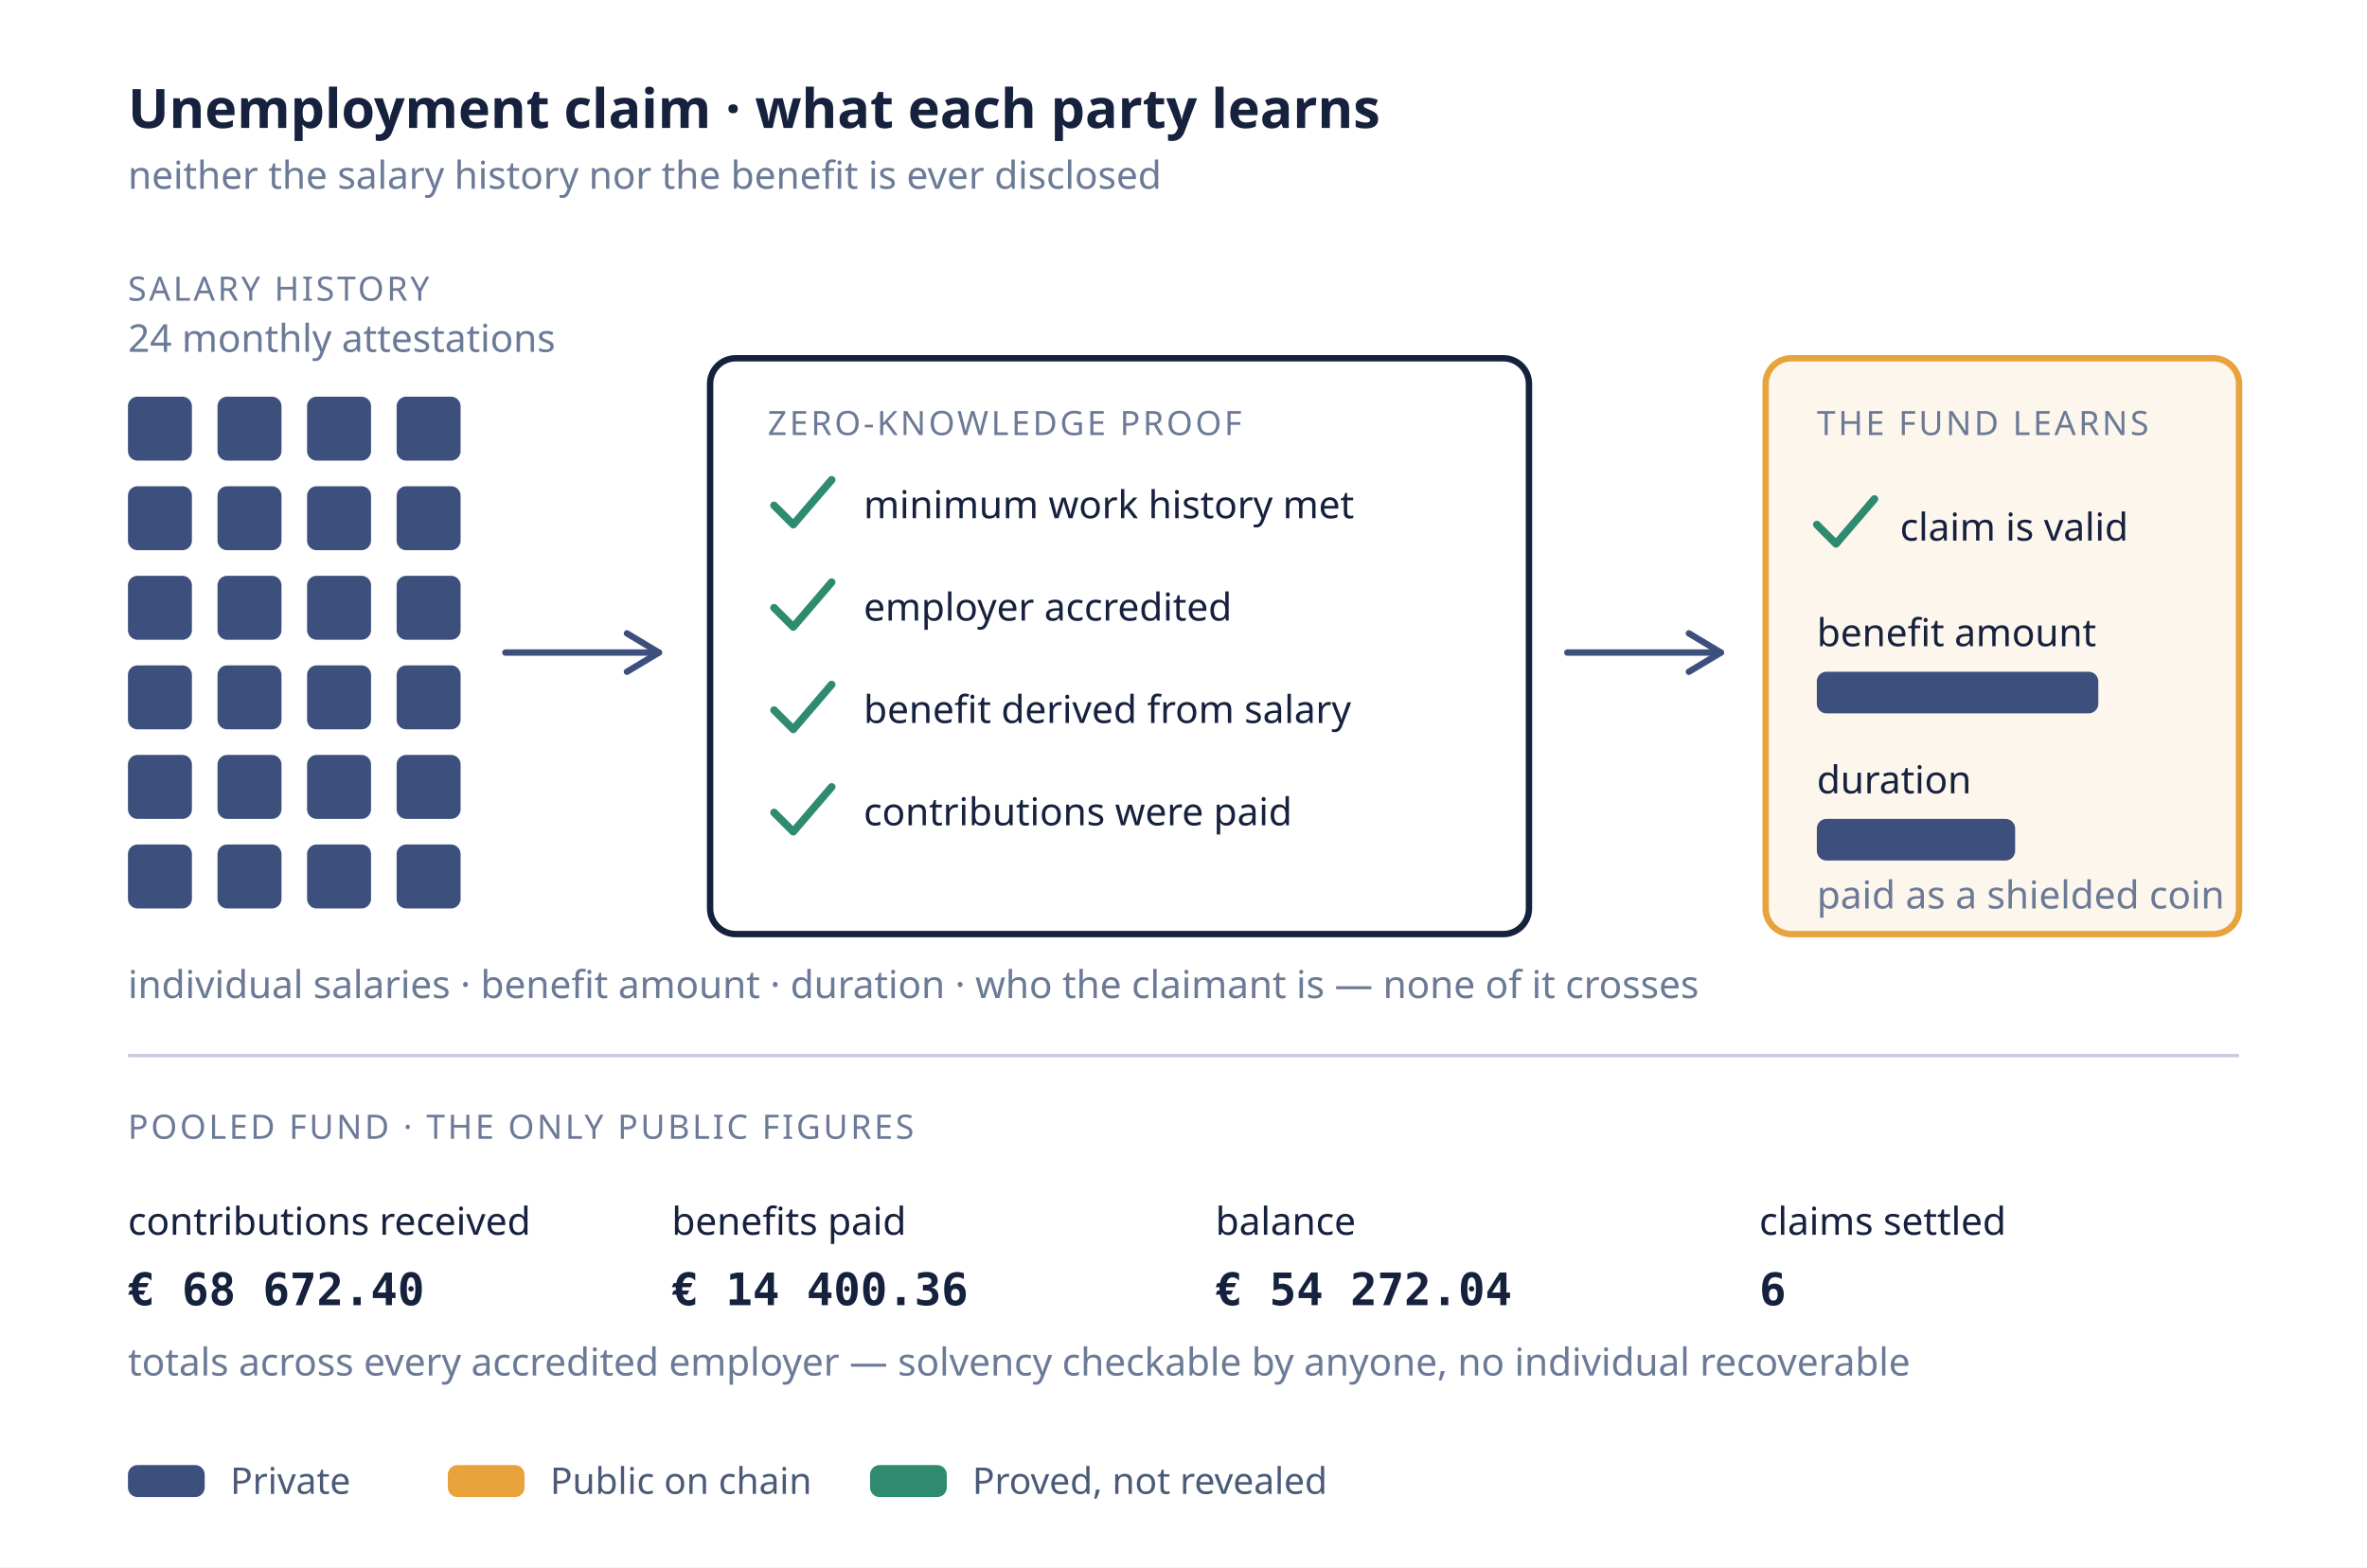
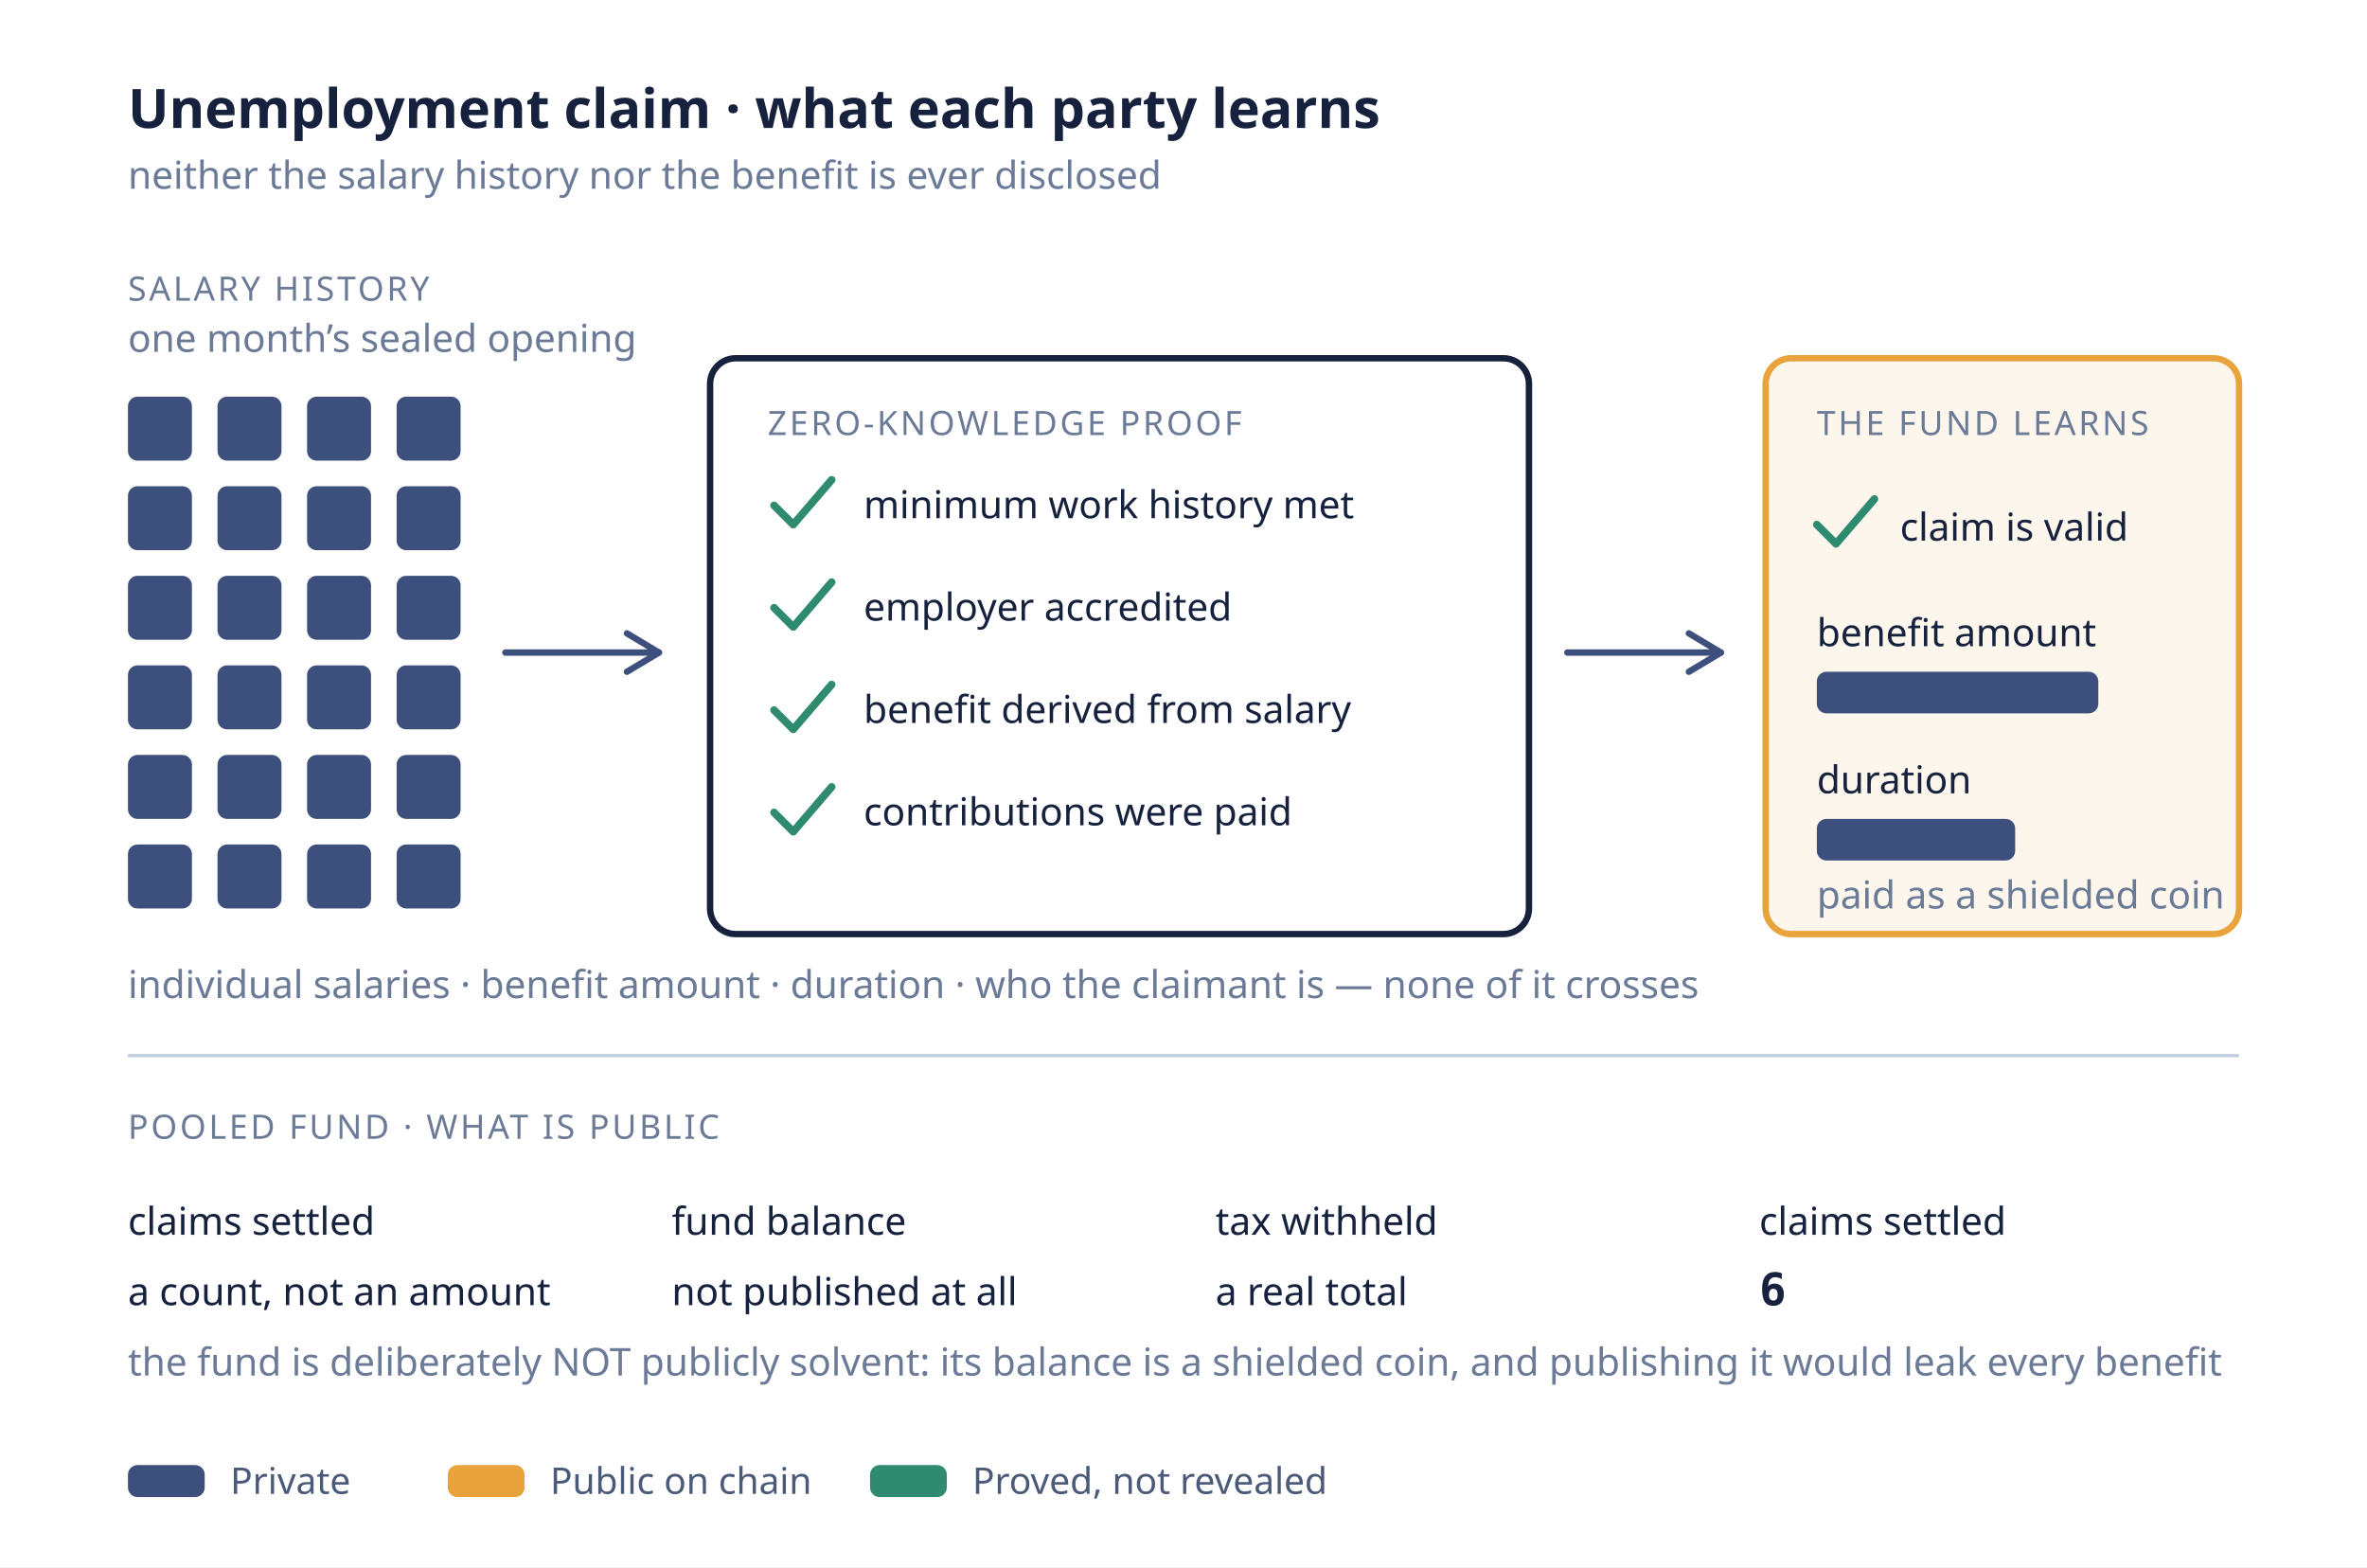
<svg xmlns="http://www.w3.org/2000/svg" viewBox="0 0 740 490" width="740" height="490" role="img" aria-label="Sealed monthly salary attestations feed a zero-knowledge proof; the fund learns only that the claim is valid, while the benefit amount and duration stay sealed and only pooled aggregates are public">
  <defs>
    <style>
      .ink   { fill: #16213E; }
      .seal  { fill: #3D4F7C; }
      .hair  { stroke: #C3CCDC; stroke-width: 1; }
      .box   { fill: none; stroke: #16213E; stroke-width: 2; }
      .amber { fill: #E8A33D; }
      .go    { fill: #2E8B6F; }
      .goS   { stroke: #2E8B6F; stroke-width: 2.4; fill: none; stroke-linecap: round; stroke-linejoin: round; }
      .flow  { stroke: #3D4F7C; stroke-width: 2; fill: none; stroke-linecap: round; }
      .t     { font-family: ui-sans-serif, system-ui, "Segoe UI", sans-serif; fill: #16213E; }
      .num   { font-family: ui-monospace, "SF Mono", Menlo, Consolas, monospace; }
      .title { font-size: 17px; font-weight: 600; }
      .meta  { font-size: 12px; fill: #6B7A96; }
      .head  { font-size: 10.5px; letter-spacing: 0.08em; fill: #6B7A96; }
      .lab   { font-size: 12px; fill: #16213E; }
      .val   { font-size: 14px; font-weight: 600; }
      .leg   { font-size: 11.5px; fill: #4A5A78; }
    </style>
  </defs>
  <rect x="0" y="0" width="740" height="490" fill="#FFFFFF" />
  <text class="t title" x="40" y="40">Unemployment claim · what each party learns</text>
  <text class="t meta" x="40" y="59">neither the salary history nor the benefit is ever disclosed</text>
  <text class="t head" x="40" y="94">SALARY HISTORY</text>
-   <text class="t meta" x="40" y="110">24 monthly attestations</text>
+   <text class="t meta" x="40" y="110">one month’s sealed opening</text>
  <g class="seal">
    <rect x="40" y="124" width="20" height="20" rx="3" />
    <rect x="68" y="124" width="20" height="20" rx="3" />
    <rect x="96" y="124" width="20" height="20" rx="3" />
    <rect x="124" y="124" width="20" height="20" rx="3" />
    <rect x="40" y="152" width="20" height="20" rx="3" />
    <rect x="68" y="152" width="20" height="20" rx="3" />
    <rect x="96" y="152" width="20" height="20" rx="3" />
    <rect x="124" y="152" width="20" height="20" rx="3" />
    <rect x="40" y="180" width="20" height="20" rx="3" />
    <rect x="68" y="180" width="20" height="20" rx="3" />
    <rect x="96" y="180" width="20" height="20" rx="3" />
    <rect x="124" y="180" width="20" height="20" rx="3" />
    <rect x="40" y="208" width="20" height="20" rx="3" />
    <rect x="68" y="208" width="20" height="20" rx="3" />
    <rect x="96" y="208" width="20" height="20" rx="3" />
    <rect x="124" y="208" width="20" height="20" rx="3" />
    <rect x="40" y="236" width="20" height="20" rx="3" />
    <rect x="68" y="236" width="20" height="20" rx="3" />
    <rect x="96" y="236" width="20" height="20" rx="3" />
    <rect x="124" y="236" width="20" height="20" rx="3" />
    <rect x="40" y="264" width="20" height="20" rx="3" />
    <rect x="68" y="264" width="20" height="20" rx="3" />
    <rect x="96" y="264" width="20" height="20" rx="3" />
    <rect x="124" y="264" width="20" height="20" rx="3" />
  </g>
  <path class="flow" d="M158 204 L206 204" />
  <path class="flow" d="M206 204 L196 198 M206 204 L196 210" />
  <rect class="box" x="222" y="112" width="256" height="180" rx="8" />
  <text class="t head" x="240" y="136">ZERO-KNOWLEDGE PROOF</text>
  <path class="goS" d="M242 158 L248 164 L260 150" />
  <text class="t lab" x="270" y="162">minimum work history met</text>
  <path class="goS" d="M242 190 L248 196 L260 182" />
  <text class="t lab" x="270" y="194">employer accredited</text>
  <path class="goS" d="M242 222 L248 228 L260 214" />
  <text class="t lab" x="270" y="226">benefit derived from salary</text>
  <path class="goS" d="M242 254 L248 260 L260 246" />
  <text class="t lab" x="270" y="258">contributions were paid</text>
  <path class="flow" d="M490 204 L538 204" />
  <path class="flow" d="M538 204 L528 198 M538 204 L528 210" />
  <rect x="552" y="112" width="148" height="180" rx="8" fill="#E8A33D" opacity="0.10" />
  <rect x="552" y="112" width="148" height="180" rx="8" fill="none" stroke="#E8A33D" stroke-width="2" />
  <text class="t head" x="568" y="136" fill="#B57917">THE FUND LEARNS</text>
  <path class="goS" d="M568 164 L574 170 L586 156" />
  <text class="t lab" x="594" y="169" font-size="11.5">claim is valid</text>
  <text class="t lab" x="568" y="202" font-size="10.5" fill="#6B7A96">benefit amount</text>
  <rect class="seal" x="568" y="210" width="88" height="13" rx="3" />
  <text class="t lab" x="568" y="248" font-size="10.5" fill="#6B7A96">duration</text>
  <rect class="seal" x="568" y="256" width="62" height="13" rx="3" />
  <text class="t meta" x="568" y="284" font-size="9.5">paid as a shielded coin</text>
  <text class="t meta" x="40" y="312" font-size="11">individual salaries · benefit amount · duration · who the claimant is — none of it crosses</text>
  <line class="hair" x1="40" y1="330" x2="700" y2="330" />
-   <text class="t head" x="40" y="356">POOLED FUND · THE ONLY PUBLIC FIGURES</text>
-   <text class="t lab" x="40" y="386" font-size="10.5" fill="#6B7A96">contributions received</text>
-   <text class="t num val" x="40" y="408" fill="#16213E">€ 68 672.40</text>
-   <text class="t lab" x="210" y="386" font-size="10.5" fill="#6B7A96">benefits paid</text>
-   <text class="t num val" x="210" y="408" fill="#16213E">€ 14 400.36</text>
-   <text class="t lab" x="380" y="386" font-size="10.5" fill="#6B7A96">balance</text>
-   <text class="t num val" x="380" y="408" fill="#B57917">€ 54 272.04</text>
+   <text class="t head" x="40" y="356">POOLED FUND · WHAT IS PUBLIC</text>
+   <text class="t lab" x="40" y="386" font-size="10.5" fill="#6B7A96">claims settled</text>
+   <text class="t lab" x="40" y="408" font-size="11" fill="#16213E">a count, not an amount</text>
+   <text class="t lab" x="210" y="386" font-size="10.5" fill="#6B7A96">fund balance</text>
+   <text class="t lab" x="210" y="408" font-size="11" fill="#16213E">not published at all</text>
+   <text class="t lab" x="380" y="386" font-size="10.5" fill="#6B7A96">tax withheld</text>
+   <text class="t lab" x="380" y="408" font-size="11" fill="#16213E">a real total</text>
  <text class="t lab" x="550" y="386" font-size="10.5" fill="#6B7A96">claims settled</text>
  <text class="t num val" x="550" y="408" fill="#16213E">6</text>
-   <text class="t meta" x="40" y="430" font-size="10.5">totals across every accredited employer — solvency checkable by anyone, no individual recoverable</text>
+   <text class="t meta" x="40" y="430" font-size="10.5">the fund is deliberately NOT publicly solvent: its balance is a shielded coin, and publishing it would leak every benefit</text>
  <rect class="seal" x="40" y="458" width="24" height="10" rx="3" />
  <text class="t leg" x="72" y="467">Private</text>
  <rect class="amber" x="140" y="458" width="24" height="10" rx="3" />
  <text class="t leg" x="172" y="467">Public on chain</text>
  <rect class="go" x="272" y="458" width="24" height="10" rx="3" />
  <text class="t leg" x="304" y="467">Proved, not revealed</text>
</svg>
